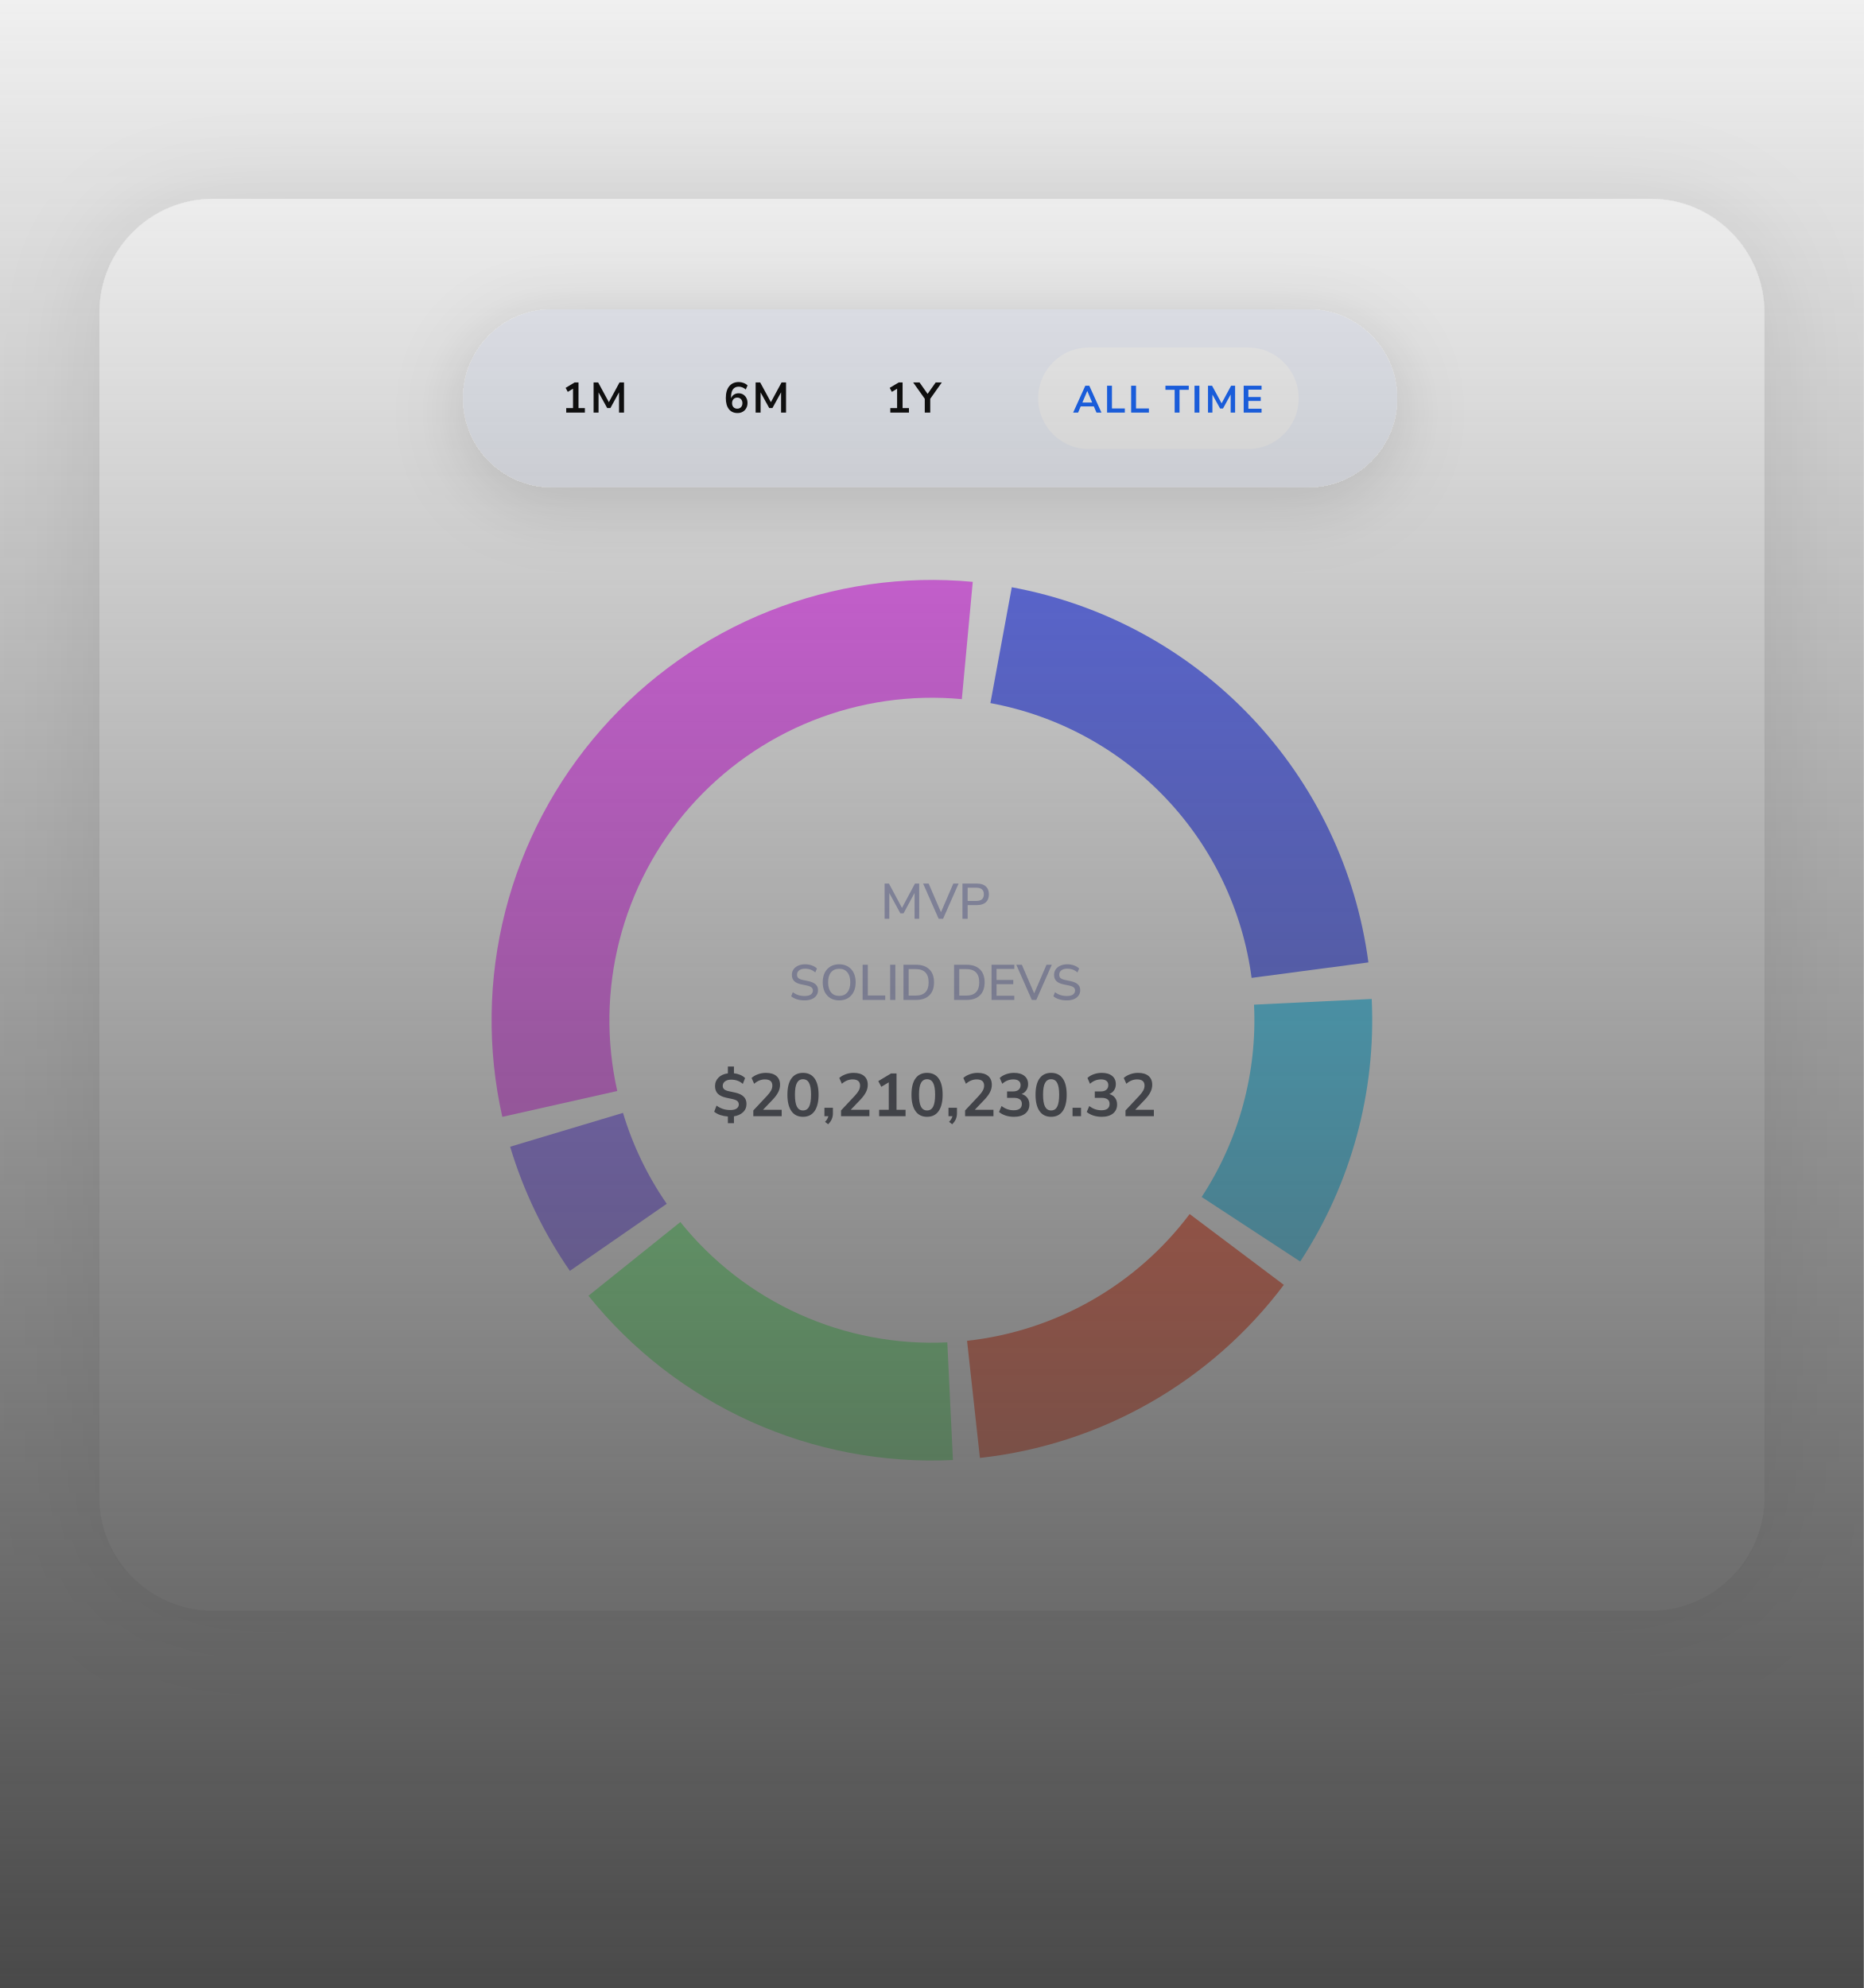
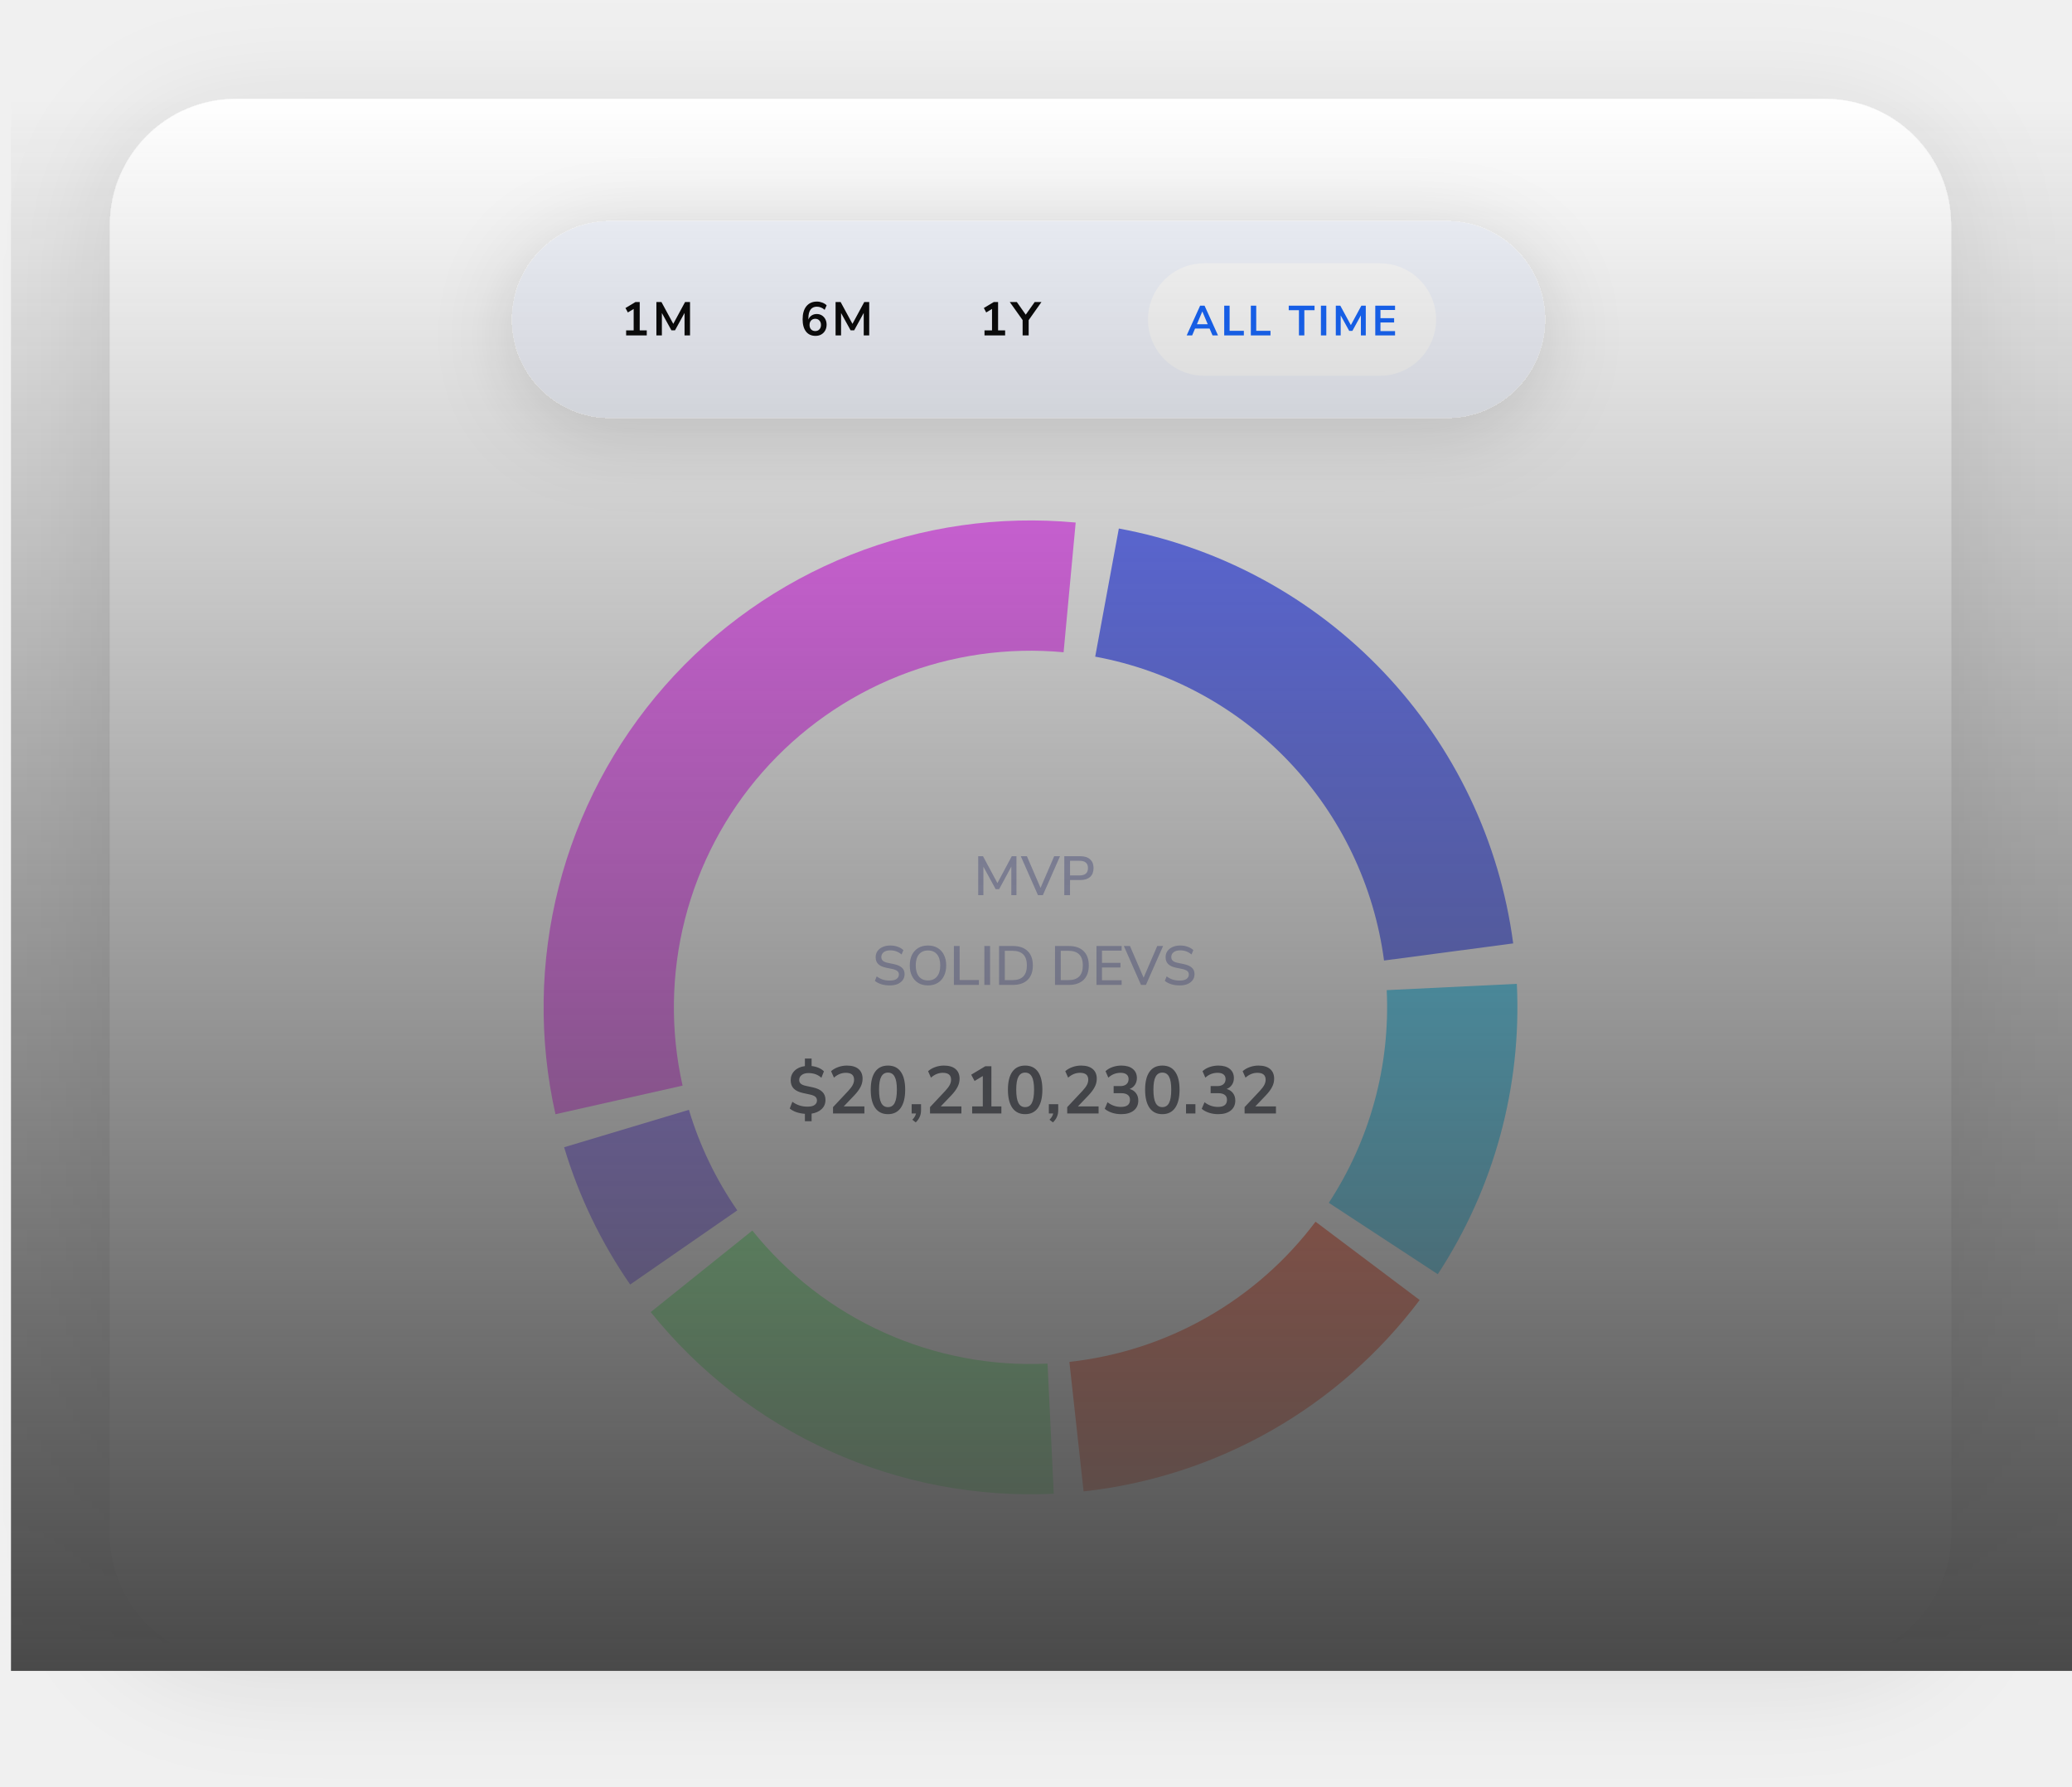
- <svg xmlns="http://www.w3.org/2000/svg" width="375" height="400" viewBox="0 0 375 400" fill="none">
-   <g filter="url(#filter0_d_1988_3578)">
-     <rect x="20" y="40" width="335" height="284.069" rx="22.955" fill="white" />
+ <svg xmlns="http://www.w3.org/2000/svg" width="377" height="325" viewBox="0 0 377 325" fill="none">
+   <g filter="url(#filter0_d_2416_2986)">
+     <rect x="20" y="18" width="335" height="284.069" rx="22.955" fill="white" />
  </g>
-   <path d="M177.985 184.861V177.781H178.859L181.48 182.672L184.091 177.781H184.945V184.861H184.011V179.669L181.791 183.776H181.159L178.929 179.689V184.861H177.985ZM188.855 184.861L185.731 177.781H186.846L189.327 183.545L191.807 177.781H192.872L189.749 184.861H188.855ZM193.647 184.861V177.781H196.58C197.343 177.781 197.932 177.971 198.347 178.353C198.762 178.728 198.97 179.257 198.97 179.94C198.97 180.629 198.762 181.165 198.347 181.547C197.932 181.922 197.343 182.109 196.58 182.109H194.692V184.861H193.647ZM194.692 181.276H196.429C197.447 181.276 197.955 180.83 197.955 179.94C197.955 179.056 197.447 178.614 196.429 178.614H194.692V181.276Z" fill="#AAAED6" />
-   <path d="M161.887 201.285C161.331 201.285 160.822 201.215 160.36 201.075C159.898 200.927 159.507 200.723 159.185 200.462L159.517 199.638C159.852 199.893 160.21 200.084 160.591 200.211C160.973 200.338 161.405 200.402 161.887 200.402C162.456 200.402 162.874 200.301 163.142 200.1C163.417 199.893 163.554 199.625 163.554 199.297C163.554 199.029 163.457 198.818 163.263 198.664C163.069 198.504 162.744 198.376 162.289 198.283L161.214 198.062C160.578 197.928 160.103 197.707 159.788 197.399C159.48 197.091 159.326 196.676 159.326 196.154C159.326 195.732 159.436 195.36 159.657 195.039C159.885 194.717 160.2 194.47 160.601 194.296C161.003 194.115 161.465 194.024 161.987 194.024C162.469 194.024 162.915 194.098 163.323 194.245C163.738 194.386 164.09 194.594 164.377 194.868L164.036 195.661C163.467 195.159 162.781 194.908 161.977 194.908C161.482 194.908 161.087 195.019 160.792 195.24C160.504 195.461 160.36 195.755 160.36 196.123C160.36 196.405 160.451 196.629 160.632 196.796C160.812 196.964 161.114 197.091 161.535 197.178L162.6 197.399C163.269 197.539 163.768 197.757 164.096 198.052C164.424 198.34 164.588 198.731 164.588 199.227C164.588 199.642 164.478 200.003 164.257 200.311C164.036 200.619 163.725 200.86 163.323 201.034C162.921 201.202 162.443 201.285 161.887 201.285ZM168.847 201.285C168.171 201.285 167.585 201.138 167.09 200.844C166.594 200.542 166.209 200.12 165.935 199.578C165.667 199.029 165.533 198.386 165.533 197.65C165.533 196.907 165.667 196.264 165.935 195.722C166.209 195.179 166.594 194.761 167.09 194.466C167.585 194.172 168.171 194.024 168.847 194.024C169.517 194.024 170.099 194.172 170.595 194.466C171.097 194.761 171.482 195.179 171.75 195.722C172.024 196.264 172.161 196.903 172.161 197.64C172.161 198.383 172.024 199.029 171.75 199.578C171.482 200.12 171.097 200.542 170.595 200.844C170.099 201.138 169.517 201.285 168.847 201.285ZM168.847 200.382C169.55 200.382 170.096 200.144 170.484 199.669C170.879 199.187 171.077 198.514 171.077 197.65C171.077 196.786 170.883 196.117 170.494 195.641C170.106 195.166 169.557 194.928 168.847 194.928C168.144 194.928 167.595 195.166 167.2 195.641C166.812 196.117 166.618 196.786 166.618 197.65C166.618 198.514 166.812 199.187 167.2 199.669C167.595 200.144 168.144 200.382 168.847 200.382ZM173.561 201.195V194.115H174.606V200.301H178.111V201.195H173.561ZM179.102 201.195V194.115H180.147V201.195H179.102ZM181.78 201.195V194.115H184.281C185.446 194.115 186.343 194.42 186.972 195.029C187.608 195.638 187.926 196.512 187.926 197.65C187.926 198.788 187.608 199.665 186.972 200.281C186.343 200.89 185.446 201.195 184.281 201.195H181.78ZM182.824 200.321H184.22C185.968 200.321 186.841 199.431 186.841 197.65C186.841 195.876 185.968 194.989 184.22 194.989H182.824V200.321ZM191.96 201.195V194.115H194.461C195.626 194.115 196.523 194.42 197.152 195.029C197.788 195.638 198.106 196.512 198.106 197.65C198.106 198.788 197.788 199.665 197.152 200.281C196.523 200.89 195.626 201.195 194.461 201.195H191.96ZM193.004 200.321H194.4C196.148 200.321 197.022 199.431 197.022 197.65C197.022 195.876 196.148 194.989 194.4 194.989H193.004V200.321ZM199.502 201.195V194.115H204.081V194.958H200.506V197.178H203.871V198.022H200.506V200.351H204.081V201.195H199.502ZM207.606 201.195L204.483 194.115H205.598L208.078 199.879L210.559 194.115H211.624L208.5 201.195H207.606ZM214.641 201.285C214.085 201.285 213.577 201.215 213.115 201.075C212.653 200.927 212.261 200.723 211.94 200.462L212.271 199.638C212.606 199.893 212.964 200.084 213.346 200.211C213.727 200.338 214.159 200.402 214.641 200.402C215.21 200.402 215.629 200.301 215.896 200.1C216.171 199.893 216.308 199.625 216.308 199.297C216.308 199.029 216.211 198.818 216.017 198.664C215.823 198.504 215.498 198.376 215.043 198.283L213.968 198.062C213.332 197.928 212.857 197.707 212.542 197.399C212.234 197.091 212.08 196.676 212.08 196.154C212.08 195.732 212.191 195.36 212.412 195.039C212.639 194.717 212.954 194.47 213.356 194.296C213.757 194.115 214.219 194.024 214.742 194.024C215.224 194.024 215.669 194.098 216.077 194.245C216.492 194.386 216.844 194.594 217.132 194.868L216.79 195.661C216.221 195.159 215.535 194.908 214.732 194.908C214.236 194.908 213.841 195.019 213.546 195.24C213.259 195.461 213.115 195.755 213.115 196.123C213.115 196.405 213.205 196.629 213.386 196.796C213.567 196.964 213.868 197.091 214.29 197.178L215.354 197.399C216.024 197.539 216.522 197.757 216.851 198.052C217.179 198.34 217.343 198.731 217.343 199.227C217.343 199.642 217.232 200.003 217.011 200.311C216.79 200.619 216.479 200.86 216.077 201.034C215.676 201.202 215.197 201.285 214.641 201.285Z" fill="#AAAED6" />
-   <path d="M146.451 225.991V224.649C145.915 224.609 145.407 224.511 144.927 224.357C144.455 224.194 144.045 223.971 143.695 223.686L144.171 222.454C144.553 222.739 144.972 222.958 145.427 223.113C145.882 223.267 146.382 223.345 146.927 223.345C147.52 223.345 147.955 223.239 148.232 223.027C148.508 222.816 148.646 222.552 148.646 222.235C148.646 221.95 148.553 221.723 148.366 221.552C148.179 221.381 147.846 221.243 147.366 221.137L146.073 220.857C145.342 220.694 144.789 220.426 144.415 220.052C144.049 219.67 143.866 219.166 143.866 218.54C143.866 217.857 144.098 217.284 144.561 216.82C145.033 216.349 145.663 216.064 146.451 215.967V214.589H147.671V215.954C148.094 215.995 148.504 216.097 148.902 216.259C149.301 216.422 149.638 216.641 149.915 216.918L149.451 218.089C148.833 217.519 148.045 217.235 147.085 217.235C146.581 217.235 146.175 217.353 145.866 217.589C145.565 217.816 145.415 218.117 145.415 218.491C145.415 218.767 145.508 218.991 145.695 219.162C145.882 219.332 146.183 219.462 146.598 219.552L147.89 219.832C148.671 220.003 149.248 220.275 149.622 220.649C150.004 221.015 150.195 221.503 150.195 222.113C150.195 222.796 149.959 223.357 149.488 223.796C149.024 224.227 148.419 224.499 147.671 224.613V225.991H146.451ZM151.568 224.588V223.43L154.349 220.467C154.723 220.06 154.991 219.702 155.154 219.393C155.316 219.076 155.398 218.755 155.398 218.43C155.398 217.601 154.898 217.186 153.898 217.186C153.117 217.186 152.398 217.479 151.739 218.064L151.215 216.893C151.556 216.584 151.983 216.337 152.495 216.15C153.007 215.963 153.54 215.869 154.093 215.869C155.011 215.869 155.715 216.076 156.202 216.491C156.698 216.906 156.946 217.499 156.946 218.271C156.946 218.792 156.82 219.292 156.568 219.771C156.324 220.251 155.938 220.767 155.41 221.32L153.52 223.296H157.276V224.588H151.568ZM161.563 224.71C160.547 224.71 159.771 224.328 159.234 223.564C158.698 222.792 158.429 221.694 158.429 220.271C158.429 218.832 158.698 217.739 159.234 216.991C159.771 216.243 160.547 215.869 161.563 215.869C162.588 215.869 163.364 216.243 163.893 216.991C164.429 217.739 164.698 218.828 164.698 220.259C164.698 221.69 164.429 222.792 163.893 223.564C163.356 224.328 162.58 224.71 161.563 224.71ZM161.563 223.43C162.116 223.43 162.523 223.178 162.783 222.674C163.051 222.162 163.185 221.357 163.185 220.259C163.185 219.17 163.051 218.381 162.783 217.893C162.523 217.397 162.116 217.15 161.563 217.15C161.019 217.15 160.612 217.397 160.344 217.893C160.076 218.381 159.942 219.17 159.942 220.259C159.942 221.357 160.076 222.162 160.344 222.674C160.612 223.178 161.019 223.43 161.563 223.43ZM166.62 226.21L165.998 225.723C166.201 225.519 166.351 225.324 166.449 225.137C166.554 224.958 166.628 224.775 166.668 224.588H165.876V222.893H167.583V224.015C167.583 224.43 167.51 224.808 167.363 225.149C167.225 225.499 166.977 225.853 166.62 226.21ZM169.218 224.588V223.43L171.998 220.467C172.372 220.06 172.64 219.702 172.803 219.393C172.965 219.076 173.047 218.755 173.047 218.43C173.047 217.601 172.547 217.186 171.547 217.186C170.766 217.186 170.047 217.479 169.388 218.064L168.864 216.893C169.205 216.584 169.632 216.337 170.144 216.15C170.657 215.963 171.189 215.869 171.742 215.869C172.661 215.869 173.364 216.076 173.852 216.491C174.348 216.906 174.596 217.499 174.596 218.271C174.596 218.792 174.47 219.292 174.218 219.771C173.974 220.251 173.587 220.767 173.059 221.32L171.169 223.296H174.925V224.588H169.218ZM176.883 224.588V223.296H178.822V217.771L177.322 218.674L176.713 217.528L179.274 215.991H180.383V223.296H182.2V224.588H176.883ZM186.525 224.71C185.509 224.71 184.732 224.328 184.196 223.564C183.659 222.792 183.391 221.694 183.391 220.271C183.391 218.832 183.659 217.739 184.196 216.991C184.732 216.243 185.509 215.869 186.525 215.869C187.549 215.869 188.326 216.243 188.854 216.991C189.391 217.739 189.659 218.828 189.659 220.259C189.659 221.69 189.391 222.792 188.854 223.564C188.317 224.328 187.541 224.71 186.525 224.71ZM186.525 223.43C187.078 223.43 187.484 223.178 187.744 222.674C188.013 222.162 188.147 221.357 188.147 220.259C188.147 219.17 188.013 218.381 187.744 217.893C187.484 217.397 187.078 217.15 186.525 217.15C185.98 217.15 185.574 217.397 185.305 217.893C185.037 218.381 184.903 219.17 184.903 220.259C184.903 221.357 185.037 222.162 185.305 222.674C185.574 223.178 185.98 223.43 186.525 223.43ZM191.581 226.21L190.959 225.723C191.162 225.519 191.313 225.324 191.41 225.137C191.516 224.958 191.589 224.775 191.63 224.588H190.837V222.893H192.544V224.015C192.544 224.43 192.471 224.808 192.325 225.149C192.187 225.499 191.939 225.853 191.581 226.21ZM194.179 224.588V223.43L196.959 220.467C197.333 220.06 197.602 219.702 197.764 219.393C197.927 219.076 198.008 218.755 198.008 218.43C198.008 217.601 197.508 217.186 196.508 217.186C195.728 217.186 195.008 217.479 194.35 218.064L193.825 216.893C194.167 216.584 194.594 216.337 195.106 216.15C195.618 215.963 196.15 215.869 196.703 215.869C197.622 215.869 198.325 216.076 198.813 216.491C199.309 216.906 199.557 217.499 199.557 218.271C199.557 218.792 199.431 219.292 199.179 219.771C198.935 220.251 198.549 220.767 198.02 221.32L196.13 223.296H199.886V224.588H194.179ZM204.003 224.71C203.418 224.71 202.857 224.625 202.32 224.454C201.792 224.275 201.353 224.036 201.003 223.735L201.516 222.54C202.247 223.109 203.06 223.393 203.954 223.393C205.052 223.393 205.601 222.962 205.601 222.101C205.601 221.694 205.463 221.393 205.186 221.198C204.918 220.995 204.524 220.893 204.003 220.893H202.625V219.601H203.857C204.312 219.601 204.674 219.491 204.942 219.271C205.211 219.044 205.345 218.731 205.345 218.332C205.345 217.958 205.219 217.674 204.967 217.479C204.723 217.284 204.365 217.186 203.894 217.186C203.048 217.186 202.304 217.479 201.662 218.064L201.15 216.893C201.491 216.568 201.918 216.316 202.43 216.137C202.942 215.958 203.475 215.869 204.028 215.869C204.922 215.869 205.617 216.072 206.113 216.479C206.609 216.877 206.857 217.434 206.857 218.149C206.857 218.613 206.739 219.019 206.503 219.369C206.267 219.719 205.946 219.971 205.54 220.125C206.036 220.263 206.422 220.519 206.698 220.893C206.975 221.259 207.113 221.706 207.113 222.235C207.113 222.999 206.837 223.605 206.284 224.052C205.731 224.491 204.971 224.71 204.003 224.71ZM211.486 224.71C210.47 224.71 209.693 224.328 209.157 223.564C208.62 222.792 208.352 221.694 208.352 220.271C208.352 218.832 208.62 217.739 209.157 216.991C209.693 216.243 210.47 215.869 211.486 215.869C212.511 215.869 213.287 216.243 213.815 216.991C214.352 217.739 214.62 218.828 214.62 220.259C214.62 221.69 214.352 222.792 213.815 223.564C213.279 224.328 212.502 224.71 211.486 224.71ZM211.486 223.43C212.039 223.43 212.445 223.178 212.706 222.674C212.974 222.162 213.108 221.357 213.108 220.259C213.108 219.17 212.974 218.381 212.706 217.893C212.445 217.397 212.039 217.15 211.486 217.15C210.941 217.15 210.535 217.397 210.267 217.893C209.998 218.381 209.864 219.17 209.864 220.259C209.864 221.357 209.998 222.162 210.267 222.674C210.535 223.178 210.941 223.43 211.486 223.43ZM215.798 224.588V222.893H217.506V224.588H215.798ZM221.652 224.71C221.067 224.71 220.506 224.625 219.97 224.454C219.441 224.275 219.002 224.036 218.653 223.735L219.165 222.54C219.896 223.109 220.709 223.393 221.604 223.393C222.701 223.393 223.25 222.962 223.25 222.101C223.25 221.694 223.112 221.393 222.835 221.198C222.567 220.995 222.173 220.893 221.652 220.893H220.274V219.601H221.506C221.961 219.601 222.323 219.491 222.591 219.271C222.86 219.044 222.994 218.731 222.994 218.332C222.994 217.958 222.868 217.674 222.616 217.479C222.372 217.284 222.014 217.186 221.543 217.186C220.697 217.186 219.953 217.479 219.311 218.064L218.799 216.893C219.14 216.568 219.567 216.316 220.079 216.137C220.592 215.958 221.124 215.869 221.677 215.869C222.571 215.869 223.266 216.072 223.762 216.479C224.258 216.877 224.506 217.434 224.506 218.149C224.506 218.613 224.388 219.019 224.152 219.369C223.917 219.719 223.596 219.971 223.189 220.125C223.685 220.263 224.071 220.519 224.348 220.893C224.624 221.259 224.762 221.706 224.762 222.235C224.762 222.999 224.486 223.605 223.933 224.052C223.38 224.491 222.62 224.71 221.652 224.71ZM226.452 224.588V223.43L229.233 220.467C229.607 220.06 229.875 219.702 230.038 219.393C230.2 219.076 230.282 218.755 230.282 218.43C230.282 217.601 229.782 217.186 228.782 217.186C228.001 217.186 227.282 217.479 226.623 218.064L226.099 216.893C226.44 216.584 226.867 216.337 227.379 216.15C227.891 215.963 228.424 215.869 228.977 215.869C229.895 215.869 230.599 216.076 231.087 216.491C231.582 216.906 231.83 217.499 231.83 218.271C231.83 218.792 231.704 219.292 231.452 219.771C231.208 220.251 230.822 220.767 230.294 221.32L228.404 223.296H232.16V224.588H226.452Z" fill="#373B47" />
-   <path d="M275.989 201C276.892 219.687 271.857 238.18 261.604 253.829L241.776 240.839C249.285 229.377 252.973 215.832 252.311 202.145L275.989 201Z" fill="#4BD7FF" />
-   <path d="M203.572 118.158C221.971 121.552 238.822 130.683 251.712 144.244C264.601 157.804 272.867 175.097 275.325 193.643L251.825 196.757C250.025 183.173 243.971 170.507 234.53 160.575C225.09 150.643 212.747 143.955 199.272 141.469L203.572 118.158Z" fill="#5F6FFF" />
-   <path d="M101.067 224.719C97.999 211.079 98.203 196.907 101.662 183.361C105.121 169.814 111.737 157.279 120.969 146.78C130.201 136.281 141.787 128.115 154.779 122.952C167.771 117.788 181.801 115.772 195.721 117.07L193.522 140.672C183.326 139.722 173.05 141.198 163.534 144.981C154.018 148.763 145.533 154.743 138.771 162.433C132.01 170.123 127.164 179.304 124.63 189.225C122.097 199.147 121.947 209.527 124.194 219.518L101.067 224.719Z" fill="#F367FF" />
-   <path d="M114.659 255.706C109.368 248.062 105.313 239.634 102.642 230.729L125.348 223.919C127.304 230.441 130.274 236.615 134.15 242.213L114.659 255.706Z" fill="#9579FF" />
-   <path d="M191.732 293.771C177.767 294.439 163.843 291.792 151.097 286.047C138.351 280.302 127.146 271.622 118.397 260.717L136.887 245.884C143.295 253.871 151.502 260.228 160.837 264.436C170.173 268.644 180.372 270.582 190.6 270.093L191.732 293.771Z" fill="#84FF90" />
-   <path d="M258.308 258.522C251.035 268.196 241.856 276.276 231.34 282.265C220.823 288.254 209.19 292.024 197.16 293.344L194.575 269.78C203.386 268.814 211.906 266.052 219.609 261.666C227.312 257.279 234.035 251.361 239.362 244.276L258.308 258.522Z" fill="#FF6242" />
-   <g filter="url(#filter1_d_1988_3578)">
-     <rect x="93.169" y="62.237" width="187.944" height="35.799" rx="17.899" fill="#F4F7FF" />
+   <path d="M177.985 162.861V155.78H178.859L181.48 160.671L184.091 155.78H184.945V162.861H184.011V157.669L181.791 161.776H181.159L178.929 157.689V162.861H177.985ZM188.855 162.861L185.732 155.78H186.846L189.327 161.545L191.807 155.78H192.872L189.749 162.861H188.855ZM193.647 162.861V155.78H196.58C197.343 155.78 197.932 155.971 198.347 156.353C198.762 156.728 198.97 157.257 198.97 157.94C198.97 158.629 198.762 159.165 198.347 159.547C197.932 159.921 197.343 160.109 196.58 160.109H194.692V162.861H193.647ZM194.692 159.275H196.429C197.447 159.275 197.956 158.83 197.956 157.94C197.956 157.056 197.447 156.614 196.429 156.614H194.692V159.275Z" fill="#AAAED6" />
+   <path d="M161.887 179.285C161.331 179.285 160.822 179.215 160.36 179.074C159.899 178.927 159.507 178.723 159.185 178.462L159.517 177.638C159.852 177.893 160.21 178.084 160.591 178.211C160.973 178.338 161.405 178.402 161.887 178.402C162.456 178.402 162.875 178.301 163.142 178.1C163.417 177.893 163.554 177.625 163.554 177.297C163.554 177.029 163.457 176.818 163.263 176.664C163.069 176.504 162.744 176.376 162.289 176.283L161.214 176.062C160.578 175.928 160.103 175.707 159.788 175.399C159.48 175.091 159.326 174.676 159.326 174.154C159.326 173.732 159.437 173.36 159.657 173.039C159.885 172.717 160.2 172.47 160.602 172.296C161.003 172.115 161.465 172.024 161.987 172.024C162.469 172.024 162.915 172.098 163.323 172.245C163.738 172.386 164.09 172.594 164.378 172.868L164.036 173.661C163.467 173.159 162.781 172.908 161.977 172.908C161.482 172.908 161.087 173.019 160.792 173.24C160.504 173.461 160.36 173.755 160.36 174.123C160.36 174.405 160.451 174.629 160.632 174.796C160.812 174.964 161.114 175.091 161.535 175.178L162.6 175.399C163.27 175.539 163.768 175.757 164.096 176.052C164.424 176.339 164.589 176.731 164.589 177.227C164.589 177.642 164.478 178.003 164.257 178.311C164.036 178.619 163.725 178.86 163.323 179.034C162.921 179.202 162.443 179.285 161.887 179.285ZM168.847 179.285C168.171 179.285 167.585 179.138 167.09 178.844C166.594 178.542 166.209 178.12 165.935 177.578C165.667 177.029 165.533 176.386 165.533 175.65C165.533 174.907 165.667 174.264 165.935 173.722C166.209 173.179 166.594 172.761 167.09 172.466C167.585 172.172 168.171 172.024 168.847 172.024C169.517 172.024 170.099 172.172 170.595 172.466C171.097 172.761 171.482 173.179 171.75 173.722C172.024 174.264 172.162 174.903 172.162 175.64C172.162 176.383 172.024 177.029 171.75 177.578C171.482 178.12 171.097 178.542 170.595 178.844C170.099 179.138 169.517 179.285 168.847 179.285ZM168.847 178.382C169.55 178.382 170.096 178.144 170.484 177.668C170.879 177.186 171.077 176.514 171.077 175.65C171.077 174.786 170.883 174.117 170.494 173.641C170.106 173.166 169.557 172.928 168.847 172.928C168.144 172.928 167.595 173.166 167.2 173.641C166.812 174.117 166.618 174.786 166.618 175.65C166.618 176.514 166.812 177.186 167.2 177.668C167.595 178.144 168.144 178.382 168.847 178.382ZM173.561 179.195V172.115H174.606V178.301H178.111V179.195H173.561ZM179.103 179.195V172.115H180.147V179.195H179.103ZM181.78 179.195V172.115H184.281C185.446 172.115 186.343 172.419 186.972 173.029C187.608 173.638 187.926 174.512 187.926 175.65C187.926 176.788 187.608 177.665 186.972 178.281C186.343 178.89 185.446 179.195 184.281 179.195H181.78ZM182.824 178.321H184.22C185.968 178.321 186.842 177.431 186.842 175.65C186.842 173.876 185.968 172.989 184.22 172.989H182.824V178.321ZM191.96 179.195V172.115H194.461C195.626 172.115 196.523 172.419 197.152 173.029C197.788 173.638 198.106 174.512 198.106 175.65C198.106 176.788 197.788 177.665 197.152 178.281C196.523 178.89 195.626 179.195 194.461 179.195H191.96ZM193.005 178.321H194.401C196.148 178.321 197.022 177.431 197.022 175.65C197.022 173.876 196.148 172.989 194.401 172.989H193.005V178.321ZM199.502 179.195V172.115H204.082V172.958H200.506V175.178H203.871V176.021H200.506V178.351H204.082V179.195H199.502ZM207.606 179.195L204.483 172.115H205.598L208.079 177.879L210.559 172.115H211.624L208.5 179.195H207.606ZM214.641 179.285C214.086 179.285 213.577 179.215 213.115 179.074C212.653 178.927 212.261 178.723 211.94 178.462L212.271 177.638C212.606 177.893 212.964 178.084 213.346 178.211C213.727 178.338 214.159 178.402 214.641 178.402C215.21 178.402 215.629 178.301 215.897 178.1C216.171 177.893 216.308 177.625 216.308 177.297C216.308 177.029 216.211 176.818 216.017 176.664C215.823 176.504 215.498 176.376 215.043 176.283L213.968 176.062C213.332 175.928 212.857 175.707 212.542 175.399C212.234 175.091 212.08 174.676 212.08 174.154C212.08 173.732 212.191 173.36 212.412 173.039C212.639 172.717 212.954 172.47 213.356 172.296C213.757 172.115 214.219 172.024 214.742 172.024C215.224 172.024 215.669 172.098 216.077 172.245C216.492 172.386 216.844 172.594 217.132 172.868L216.79 173.661C216.221 173.159 215.535 172.908 214.732 172.908C214.236 172.908 213.841 173.019 213.547 173.24C213.259 173.461 213.115 173.755 213.115 174.123C213.115 174.405 213.205 174.629 213.386 174.796C213.567 174.964 213.868 175.091 214.29 175.178L215.354 175.399C216.024 175.539 216.523 175.757 216.851 176.052C217.179 176.339 217.343 176.731 217.343 177.227C217.343 177.642 217.232 178.003 217.011 178.311C216.79 178.619 216.479 178.86 216.077 179.034C215.676 179.202 215.197 179.285 214.641 179.285Z" fill="#AAAED6" />
+   <path d="M146.452 203.991V202.649C145.915 202.609 145.407 202.511 144.927 202.357C144.456 202.194 144.045 201.97 143.695 201.686L144.171 200.454C144.553 200.739 144.972 200.958 145.427 201.113C145.882 201.267 146.382 201.344 146.927 201.344C147.521 201.344 147.956 201.239 148.232 201.027C148.508 200.816 148.647 200.552 148.647 200.235C148.647 199.95 148.553 199.722 148.366 199.552C148.179 199.381 147.846 199.243 147.366 199.137L146.073 198.857C145.342 198.694 144.789 198.426 144.415 198.052C144.049 197.67 143.866 197.166 143.866 196.54C143.866 195.857 144.098 195.284 144.561 194.82C145.033 194.349 145.663 194.064 146.452 193.966V192.588H147.671V193.954C148.094 193.995 148.504 194.097 148.903 194.259C149.301 194.422 149.638 194.641 149.915 194.918L149.451 196.088C148.834 195.519 148.045 195.235 147.086 195.235C146.582 195.235 146.175 195.353 145.866 195.588C145.565 195.816 145.415 196.117 145.415 196.491C145.415 196.767 145.508 196.991 145.695 197.162C145.882 197.332 146.183 197.462 146.598 197.552L147.891 197.832C148.671 198.003 149.248 198.275 149.622 198.649C150.004 199.015 150.195 199.503 150.195 200.113C150.195 200.796 149.96 201.357 149.488 201.796C149.025 202.226 148.419 202.499 147.671 202.613V203.991H146.452ZM151.569 202.588V201.43L154.349 198.466C154.723 198.06 154.991 197.702 155.154 197.393C155.316 197.076 155.398 196.755 155.398 196.43C155.398 195.601 154.898 195.186 153.898 195.186C153.117 195.186 152.398 195.479 151.739 196.064L151.215 194.893C151.556 194.584 151.983 194.336 152.495 194.149C153.008 193.962 153.54 193.869 154.093 193.869C155.012 193.869 155.715 194.076 156.203 194.491C156.699 194.905 156.947 195.499 156.947 196.271C156.947 196.792 156.821 197.292 156.568 197.771C156.325 198.251 155.938 198.767 155.41 199.32L153.52 201.296H157.276V202.588H151.569ZM161.564 202.71C160.547 202.71 159.771 202.328 159.234 201.564C158.698 200.792 158.43 199.694 158.43 198.271C158.43 196.832 158.698 195.739 159.234 194.991C159.771 194.243 160.547 193.869 161.564 193.869C162.588 193.869 163.364 194.243 163.893 194.991C164.429 195.739 164.698 196.828 164.698 198.259C164.698 199.69 164.429 200.792 163.893 201.564C163.356 202.328 162.58 202.71 161.564 202.71ZM161.564 201.43C162.116 201.43 162.523 201.178 162.783 200.674C163.051 200.161 163.186 199.357 163.186 198.259C163.186 197.17 163.051 196.381 162.783 195.893C162.523 195.397 162.116 195.149 161.564 195.149C161.019 195.149 160.612 195.397 160.344 195.893C160.076 196.381 159.942 197.17 159.942 198.259C159.942 199.357 160.076 200.161 160.344 200.674C160.612 201.178 161.019 201.43 161.564 201.43ZM166.62 204.21L165.998 203.722C166.201 203.519 166.351 203.324 166.449 203.137C166.555 202.958 166.628 202.775 166.668 202.588H165.876V200.893H167.583V202.015C167.583 202.43 167.51 202.808 167.364 203.149C167.225 203.499 166.977 203.852 166.62 204.21ZM169.218 202.588V201.43L171.998 198.466C172.372 198.06 172.64 197.702 172.803 197.393C172.966 197.076 173.047 196.755 173.047 196.43C173.047 195.601 172.547 195.186 171.547 195.186C170.767 195.186 170.047 195.479 169.389 196.064L168.864 194.893C169.206 194.584 169.632 194.336 170.145 194.149C170.657 193.962 171.189 193.869 171.742 193.869C172.661 193.869 173.364 194.076 173.852 194.491C174.348 194.905 174.596 195.499 174.596 196.271C174.596 196.792 174.47 197.292 174.218 197.771C173.974 198.251 173.588 198.767 173.059 199.32L171.169 201.296H174.925V202.588H169.218ZM176.884 202.588V201.296H178.823V195.771L177.323 196.674L176.713 195.527L179.274 193.991H180.384V201.296H182.201V202.588H176.884ZM186.525 202.71C185.509 202.71 184.732 202.328 184.196 201.564C183.659 200.792 183.391 199.694 183.391 198.271C183.391 196.832 183.659 195.739 184.196 194.991C184.732 194.243 185.509 193.869 186.525 193.869C187.549 193.869 188.326 194.243 188.854 194.991C189.391 195.739 189.659 196.828 189.659 198.259C189.659 199.69 189.391 200.792 188.854 201.564C188.318 202.328 187.541 202.71 186.525 202.71ZM186.525 201.43C187.078 201.43 187.484 201.178 187.744 200.674C188.013 200.161 188.147 199.357 188.147 198.259C188.147 197.17 188.013 196.381 187.744 195.893C187.484 195.397 187.078 195.149 186.525 195.149C185.98 195.149 185.574 195.397 185.305 195.893C185.037 196.381 184.903 197.17 184.903 198.259C184.903 199.357 185.037 200.161 185.305 200.674C185.574 201.178 185.98 201.43 186.525 201.43ZM191.581 204.21L190.959 203.722C191.162 203.519 191.313 203.324 191.41 203.137C191.516 202.958 191.589 202.775 191.63 202.588H190.837V200.893H192.544V202.015C192.544 202.43 192.471 202.808 192.325 203.149C192.187 203.499 191.939 203.852 191.581 204.21ZM194.179 202.588V201.43L196.96 198.466C197.334 198.06 197.602 197.702 197.764 197.393C197.927 197.076 198.008 196.755 198.008 196.43C198.008 195.601 197.508 195.186 196.508 195.186C195.728 195.186 195.008 195.479 194.35 196.064L193.825 194.893C194.167 194.584 194.594 194.336 195.106 194.149C195.618 193.962 196.151 193.869 196.703 193.869C197.622 193.869 198.325 194.076 198.813 194.491C199.309 194.905 199.557 195.499 199.557 196.271C199.557 196.792 199.431 197.292 199.179 197.771C198.935 198.251 198.549 198.767 198.021 199.32L196.13 201.296H199.886V202.588H194.179ZM204.003 202.71C203.418 202.71 202.857 202.625 202.321 202.454C201.792 202.275 201.353 202.035 201.004 201.735L201.516 200.54C202.247 201.109 203.06 201.393 203.955 201.393C205.052 201.393 205.601 200.962 205.601 200.101C205.601 199.694 205.463 199.393 205.186 199.198C204.918 198.995 204.524 198.893 204.003 198.893H202.625V197.601H203.857C204.312 197.601 204.674 197.491 204.942 197.271C205.211 197.044 205.345 196.731 205.345 196.332C205.345 195.958 205.219 195.674 204.967 195.479C204.723 195.284 204.365 195.186 203.894 195.186C203.048 195.186 202.304 195.479 201.662 196.064L201.15 194.893C201.491 194.568 201.918 194.316 202.43 194.137C202.942 193.958 203.475 193.869 204.028 193.869C204.922 193.869 205.617 194.072 206.113 194.479C206.609 194.877 206.857 195.434 206.857 196.149C206.857 196.613 206.739 197.019 206.503 197.369C206.268 197.718 205.946 197.97 205.54 198.125C206.036 198.263 206.422 198.519 206.699 198.893C206.975 199.259 207.113 199.706 207.113 200.235C207.113 200.999 206.837 201.605 206.284 202.052C205.731 202.491 204.971 202.71 204.003 202.71ZM211.486 202.71C210.47 202.71 209.694 202.328 209.157 201.564C208.621 200.792 208.352 199.694 208.352 198.271C208.352 196.832 208.621 195.739 209.157 194.991C209.694 194.243 210.47 193.869 211.486 193.869C212.511 193.869 213.287 194.243 213.816 194.991C214.352 195.739 214.62 196.828 214.62 198.259C214.62 199.69 214.352 200.792 213.816 201.564C213.279 202.328 212.503 202.71 211.486 202.71ZM211.486 201.43C212.039 201.43 212.446 201.178 212.706 200.674C212.974 200.161 213.108 199.357 213.108 198.259C213.108 197.17 212.974 196.381 212.706 195.893C212.446 195.397 212.039 195.149 211.486 195.149C210.942 195.149 210.535 195.397 210.267 195.893C209.999 196.381 209.864 197.17 209.864 198.259C209.864 199.357 209.999 200.161 210.267 200.674C210.535 201.178 210.942 201.43 211.486 201.43ZM215.799 202.588V200.893H217.506V202.588H215.799ZM221.653 202.71C221.067 202.71 220.506 202.625 219.97 202.454C219.441 202.275 219.002 202.035 218.653 201.735L219.165 200.54C219.897 201.109 220.71 201.393 221.604 201.393C222.701 201.393 223.25 200.962 223.25 200.101C223.25 199.694 223.112 199.393 222.836 199.198C222.567 198.995 222.173 198.893 221.653 198.893H220.275V197.601H221.506C221.962 197.601 222.323 197.491 222.592 197.271C222.86 197.044 222.994 196.731 222.994 196.332C222.994 195.958 222.868 195.674 222.616 195.479C222.372 195.284 222.014 195.186 221.543 195.186C220.697 195.186 219.953 195.479 219.311 196.064L218.799 194.893C219.141 194.568 219.567 194.316 220.08 194.137C220.592 193.958 221.124 193.869 221.677 193.869C222.571 193.869 223.266 194.072 223.762 194.479C224.258 194.877 224.506 195.434 224.506 196.149C224.506 196.613 224.388 197.019 224.153 197.369C223.917 197.718 223.596 197.97 223.189 198.125C223.685 198.263 224.071 198.519 224.348 198.893C224.624 199.259 224.762 199.706 224.762 200.235C224.762 200.999 224.486 201.605 223.933 202.052C223.38 202.491 222.62 202.71 221.653 202.71ZM226.453 202.588V201.43L229.233 198.466C229.607 198.06 229.875 197.702 230.038 197.393C230.201 197.076 230.282 196.755 230.282 196.43C230.282 195.601 229.782 195.186 228.782 195.186C228.001 195.186 227.282 195.479 226.623 196.064L226.099 194.893C226.44 194.584 226.867 194.336 227.379 194.149C227.892 193.962 228.424 193.869 228.977 193.869C229.896 193.869 230.599 194.076 231.087 194.491C231.583 194.905 231.831 195.499 231.831 196.271C231.831 196.792 231.705 197.292 231.453 197.771C231.209 198.251 230.822 198.767 230.294 199.32L228.404 201.296H232.16V202.588H226.453Z" fill="#373B47" />
+   <path d="M275.989 179C276.892 197.687 271.857 216.18 261.604 231.829L241.776 218.839C249.285 207.377 252.973 193.832 252.311 180.145L275.989 179Z" fill="#4BD7FF" />
+   <path d="M203.573 96.158C221.971 99.552 238.822 108.683 251.712 122.244C264.602 135.804 272.867 153.097 275.325 171.643L251.825 174.757C250.025 161.173 243.971 148.507 234.531 138.575C225.09 128.643 212.747 121.955 199.272 119.469L203.573 96.158Z" fill="#5F6FFF" />
+   <path d="M101.067 202.719C97.999 189.079 98.203 174.907 101.662 161.361C105.122 147.814 111.737 135.279 120.969 124.78C130.201 114.281 141.787 106.115 154.779 100.952C167.771 95.788 181.801 93.772 195.721 95.07L193.522 118.672C183.326 117.722 173.05 119.198 163.534 122.981C154.018 126.763 145.533 132.743 138.771 140.433C132.01 148.123 127.164 157.304 124.63 167.225C122.097 177.147 121.947 187.527 124.194 197.518L101.067 202.719Z" fill="#F367FF" />
+   <path d="M114.659 233.706C109.368 226.063 105.313 217.634 102.642 208.729L125.348 201.92C127.304 208.442 130.274 214.615 134.15 220.213L114.659 233.706Z" fill="#9579FF" />
+   <path d="M191.732 271.771C177.767 272.439 163.843 269.792 151.097 264.047C138.351 258.302 127.146 249.622 118.397 238.717L136.887 223.884C143.295 231.871 151.502 238.228 160.838 242.436C170.173 246.644 180.372 248.582 190.6 248.093L191.732 271.771Z" fill="#84FF90" />
+   <path d="M258.308 236.522C251.035 246.196 241.856 254.276 231.34 260.265C220.823 266.254 209.19 270.024 197.16 271.344L194.575 247.78C203.386 246.814 211.906 244.052 219.609 239.666C227.312 235.279 234.035 229.361 239.362 222.276L258.308 236.522Z" fill="#FF6242" />
+   <g filter="url(#filter1_d_2416_2986)">
+     <rect x="93.169" y="40.238" width="187.944" height="35.799" rx="17.899" fill="#F4F7FF" />
  </g>
-   <path d="M113.925 83.023V82.11H115.293V78.211L114.235 78.848L113.804 78.039L115.612 76.954H116.395V82.11H117.678V83.023H113.925ZM119.431 83.023V76.954H120.352L122.504 80.922L124.647 76.954H125.551V83.023H124.552V78.934L122.814 82.102H122.168L120.429 78.951V83.023H119.431Z" fill="black" />
-   <path d="M148.395 83.109C147.644 83.109 147.061 82.845 146.648 82.317C146.241 81.789 146.037 81.049 146.037 80.096C146.037 79.069 146.266 78.274 146.725 77.712C147.19 77.149 147.83 76.868 148.645 76.868C148.966 76.868 149.285 76.928 149.601 77.049C149.916 77.163 150.186 77.33 150.41 77.548L150.048 78.374C149.836 78.179 149.609 78.036 149.368 77.944C149.127 77.846 148.88 77.798 148.628 77.798C148.129 77.798 147.747 77.973 147.483 78.323C147.219 78.673 147.087 79.195 147.087 79.889V80.139C147.208 79.823 147.403 79.577 147.672 79.399C147.942 79.221 148.252 79.132 148.602 79.132C148.952 79.132 149.262 79.215 149.532 79.382C149.801 79.548 150.014 79.777 150.169 80.07C150.324 80.363 150.401 80.698 150.401 81.077C150.401 81.468 150.315 81.818 150.143 82.127C149.976 82.432 149.741 82.673 149.437 82.85C149.139 83.023 148.791 83.109 148.395 83.109ZM148.335 82.231C148.645 82.231 148.895 82.13 149.084 81.93C149.279 81.723 149.377 81.453 149.377 81.12C149.377 80.787 149.279 80.518 149.084 80.311C148.895 80.105 148.645 80.001 148.335 80.001C148.025 80.001 147.773 80.105 147.578 80.311C147.388 80.518 147.294 80.787 147.294 81.12C147.294 81.453 147.388 81.723 147.578 81.93C147.773 82.13 148.025 82.231 148.335 82.231ZM152.033 83.023V76.954H152.954L155.106 80.922L157.25 76.954H158.154V83.023H157.155V78.934L155.416 82.102H154.771L153.032 78.951V83.023H152.033Z" fill="black" />
-   <path d="M179.13 83.023V82.11H180.499V78.211L179.44 78.848L179.01 78.039L180.817 76.954H181.601V82.11H182.883V83.023H179.13ZM186.065 83.023V80.234L183.732 76.954H185.015L186.633 79.252L188.26 76.954H189.491L187.167 80.242V83.023H186.065Z" fill="black" />
-   <rect x="208.876" y="69.909" width="52.42" height="20.456" rx="10.228" fill="white" />
-   <path d="M215.916 83.023L218.363 77.615H219.169L221.616 83.023H220.619L220.082 81.772H217.443L216.913 83.023H215.916ZM218.755 78.681L217.78 80.99H219.744L218.77 78.681H218.755ZM222.745 83.023V77.615H223.727V82.187H226.319V83.023H222.745ZM227.589 83.023V77.615H228.571V82.187H231.164V83.023H227.589ZM236.342 83.023V78.436H234.486V77.615H239.181V78.436H237.324V83.023H236.342ZM240.34 83.023V77.615H241.322V83.023H240.34ZM243.05 83.023V77.615H243.871L245.788 81.151L247.698 77.615H248.504V83.023H247.614V79.379L246.065 82.202H245.489L243.94 79.394V83.023H243.05ZM250.231 83.023V77.615H253.829V78.397H251.175V79.885H253.66V80.668H251.175V82.24H253.829V83.023H250.231Z" fill="#0E61FE" />
-   <rect width="375" height="400" fill="url(#paint0_linear_1988_3578)" />
+   <path d="M113.925 61.023V60.11H115.294V56.211L114.235 56.848L113.804 56.038L115.612 54.954H116.396V60.11H117.678V61.023H113.925ZM119.431 61.023V54.954H120.352L122.504 58.922L124.647 54.954H125.551V61.023H124.553V56.934L122.814 60.102H122.168L120.429 56.951V61.023H119.431Z" fill="black" />
+   <path d="M148.395 61.109C147.644 61.109 147.061 60.845 146.648 60.317C146.241 59.789 146.037 59.048 146.037 58.096C146.037 57.069 146.266 56.274 146.726 55.711C147.19 55.149 147.83 54.868 148.645 54.868C148.966 54.868 149.285 54.928 149.601 55.049C149.916 55.163 150.186 55.33 150.41 55.548L150.048 56.374C149.836 56.179 149.609 56.036 149.368 55.944C149.127 55.846 148.88 55.797 148.628 55.797C148.129 55.797 147.747 55.972 147.483 56.323C147.219 56.673 147.087 57.195 147.087 57.889V58.139C147.208 57.823 147.403 57.577 147.672 57.399C147.942 57.221 148.252 57.132 148.602 57.132C148.952 57.132 149.262 57.215 149.532 57.381C149.801 57.548 150.014 57.777 150.169 58.07C150.324 58.363 150.401 58.698 150.401 59.077C150.401 59.467 150.315 59.818 150.143 60.127C149.977 60.432 149.741 60.673 149.437 60.85C149.139 61.023 148.791 61.109 148.395 61.109ZM148.335 60.231C148.645 60.231 148.895 60.13 149.084 59.929C149.279 59.723 149.377 59.453 149.377 59.12C149.377 58.787 149.279 58.518 149.084 58.311C148.895 58.105 148.645 58.001 148.335 58.001C148.025 58.001 147.773 58.105 147.578 58.311C147.388 58.518 147.294 58.787 147.294 59.12C147.294 59.453 147.388 59.723 147.578 59.929C147.773 60.13 148.025 60.231 148.335 60.231ZM152.033 61.023V54.954H152.954L155.106 58.922L157.25 54.954H158.154V61.023H157.155V56.934L155.416 60.102H154.771L153.032 56.951V61.023H152.033Z" fill="black" />
+   <path d="M179.13 61.023V60.11H180.499V56.211L179.44 56.848L179.01 56.038L180.817 54.954H181.601V60.11H182.883V61.023H179.13ZM186.065 61.023V58.234L183.732 54.954H185.015L186.633 57.252L188.26 54.954H189.491L187.167 58.242V61.023H186.065Z" fill="black" />
+   <rect x="208.876" y="47.909" width="52.42" height="20.456" rx="10.228" fill="white" />
+   <path d="M215.916 61.023L218.363 55.615H219.169L221.616 61.023H220.619L220.082 59.772H217.443L216.914 61.023H215.916ZM218.755 56.681L217.78 58.99H219.744L218.77 56.681H218.755ZM222.745 61.023V55.615H223.727V60.187H226.32V61.023H222.745ZM227.589 61.023V55.615H228.571V60.187H231.164V61.023H227.589ZM236.343 61.023V56.435H234.486V55.615H239.181V56.435H237.325V61.023H236.343ZM240.34 61.023V55.615H241.322V61.023H240.34ZM243.05 61.023V55.615H243.871L245.788 59.151L247.699 55.615H248.504V61.023H247.614V57.379L246.065 60.202H245.489L243.94 57.394V61.023H243.05ZM250.231 61.023V55.615H253.829V56.397H251.175V57.885H253.66V58.668H251.175V60.24H253.829V61.023H250.231Z" fill="#0E61FE" />
+   <rect x="2" y="18" width="375" height="286" fill="url(#paint0_linear_2416_2986)" />
  <defs>
-     <filter id="filter0_d_1988_3578" x="0" y="22" width="375" height="324.069" filterUnits="userSpaceOnUse" color-interpolation-filters="sRGB">
+     <filter id="filter0_d_2416_2986" x="0" y="0" width="375" height="324.068" filterUnits="userSpaceOnUse" color-interpolation-filters="sRGB">
      <feFlood flood-opacity="0" result="BackgroundImageFix" />
      <feColorMatrix in="SourceAlpha" type="matrix" values="0 0 0 0 0 0 0 0 0 0 0 0 0 0 0 0 0 0 127 0" result="hardAlpha" />
      <feOffset dy="2" />
      <feGaussianBlur stdDeviation="10" />
      <feComposite in2="hardAlpha" operator="out" />
      <feColorMatrix type="matrix" values="0 0 0 0 0 0 0 0 0 0 0 0 0 0 0 0 0 0 0.1 0" />
-       <feBlend mode="normal" in2="BackgroundImageFix" result="effect1_dropShadow_1988_3578" />
-       <feBlend mode="normal" in="SourceGraphic" in2="effect1_dropShadow_1988_3578" result="shape" />
+       <feBlend mode="normal" in2="BackgroundImageFix" result="effect1_dropShadow_2416_2986" />
+       <feBlend mode="normal" in="SourceGraphic" in2="effect1_dropShadow_2416_2986" result="shape" />
    </filter>
-     <filter id="filter1_d_1988_3578" x="78.822" y="50.76" width="216.638" height="64.493" filterUnits="userSpaceOnUse" color-interpolation-filters="sRGB">
+     <filter id="filter1_d_2416_2986" x="78.822" y="28.76" width="216.638" height="64.493" filterUnits="userSpaceOnUse" color-interpolation-filters="sRGB">
      <feFlood flood-opacity="0" result="BackgroundImageFix" />
      <feColorMatrix in="SourceAlpha" type="matrix" values="0 0 0 0 0 0 0 0 0 0 0 0 0 0 0 0 0 0 127 0" result="hardAlpha" />
      <feOffset dy="2.869" />
      <feGaussianBlur stdDeviation="7.173" />
      <feComposite in2="hardAlpha" operator="out" />
      <feColorMatrix type="matrix" values="0 0 0 0 0 0 0 0 0 0 0 0 0 0 0 0 0 0 0.15 0" />
-       <feBlend mode="normal" in2="BackgroundImageFix" result="effect1_dropShadow_1988_3578" />
-       <feBlend mode="normal" in="SourceGraphic" in2="effect1_dropShadow_1988_3578" result="shape" />
+       <feBlend mode="normal" in2="BackgroundImageFix" result="effect1_dropShadow_2416_2986" />
+       <feBlend mode="normal" in="SourceGraphic" in2="effect1_dropShadow_2416_2986" result="shape" />
    </filter>
-     <linearGradient id="paint0_linear_1988_3578" x1="187.5" y1="0" x2="187.5" y2="400" gradientUnits="userSpaceOnUse">
+     <linearGradient id="paint0_linear_2416_2986" x1="189.5" y1="18" x2="189.5" y2="304" gradientUnits="userSpaceOnUse">
      <stop stop-color="#494949" stop-opacity="0" />
      <stop offset="1" stop-color="#494949" />
    </linearGradient>
  </defs>
</svg>
